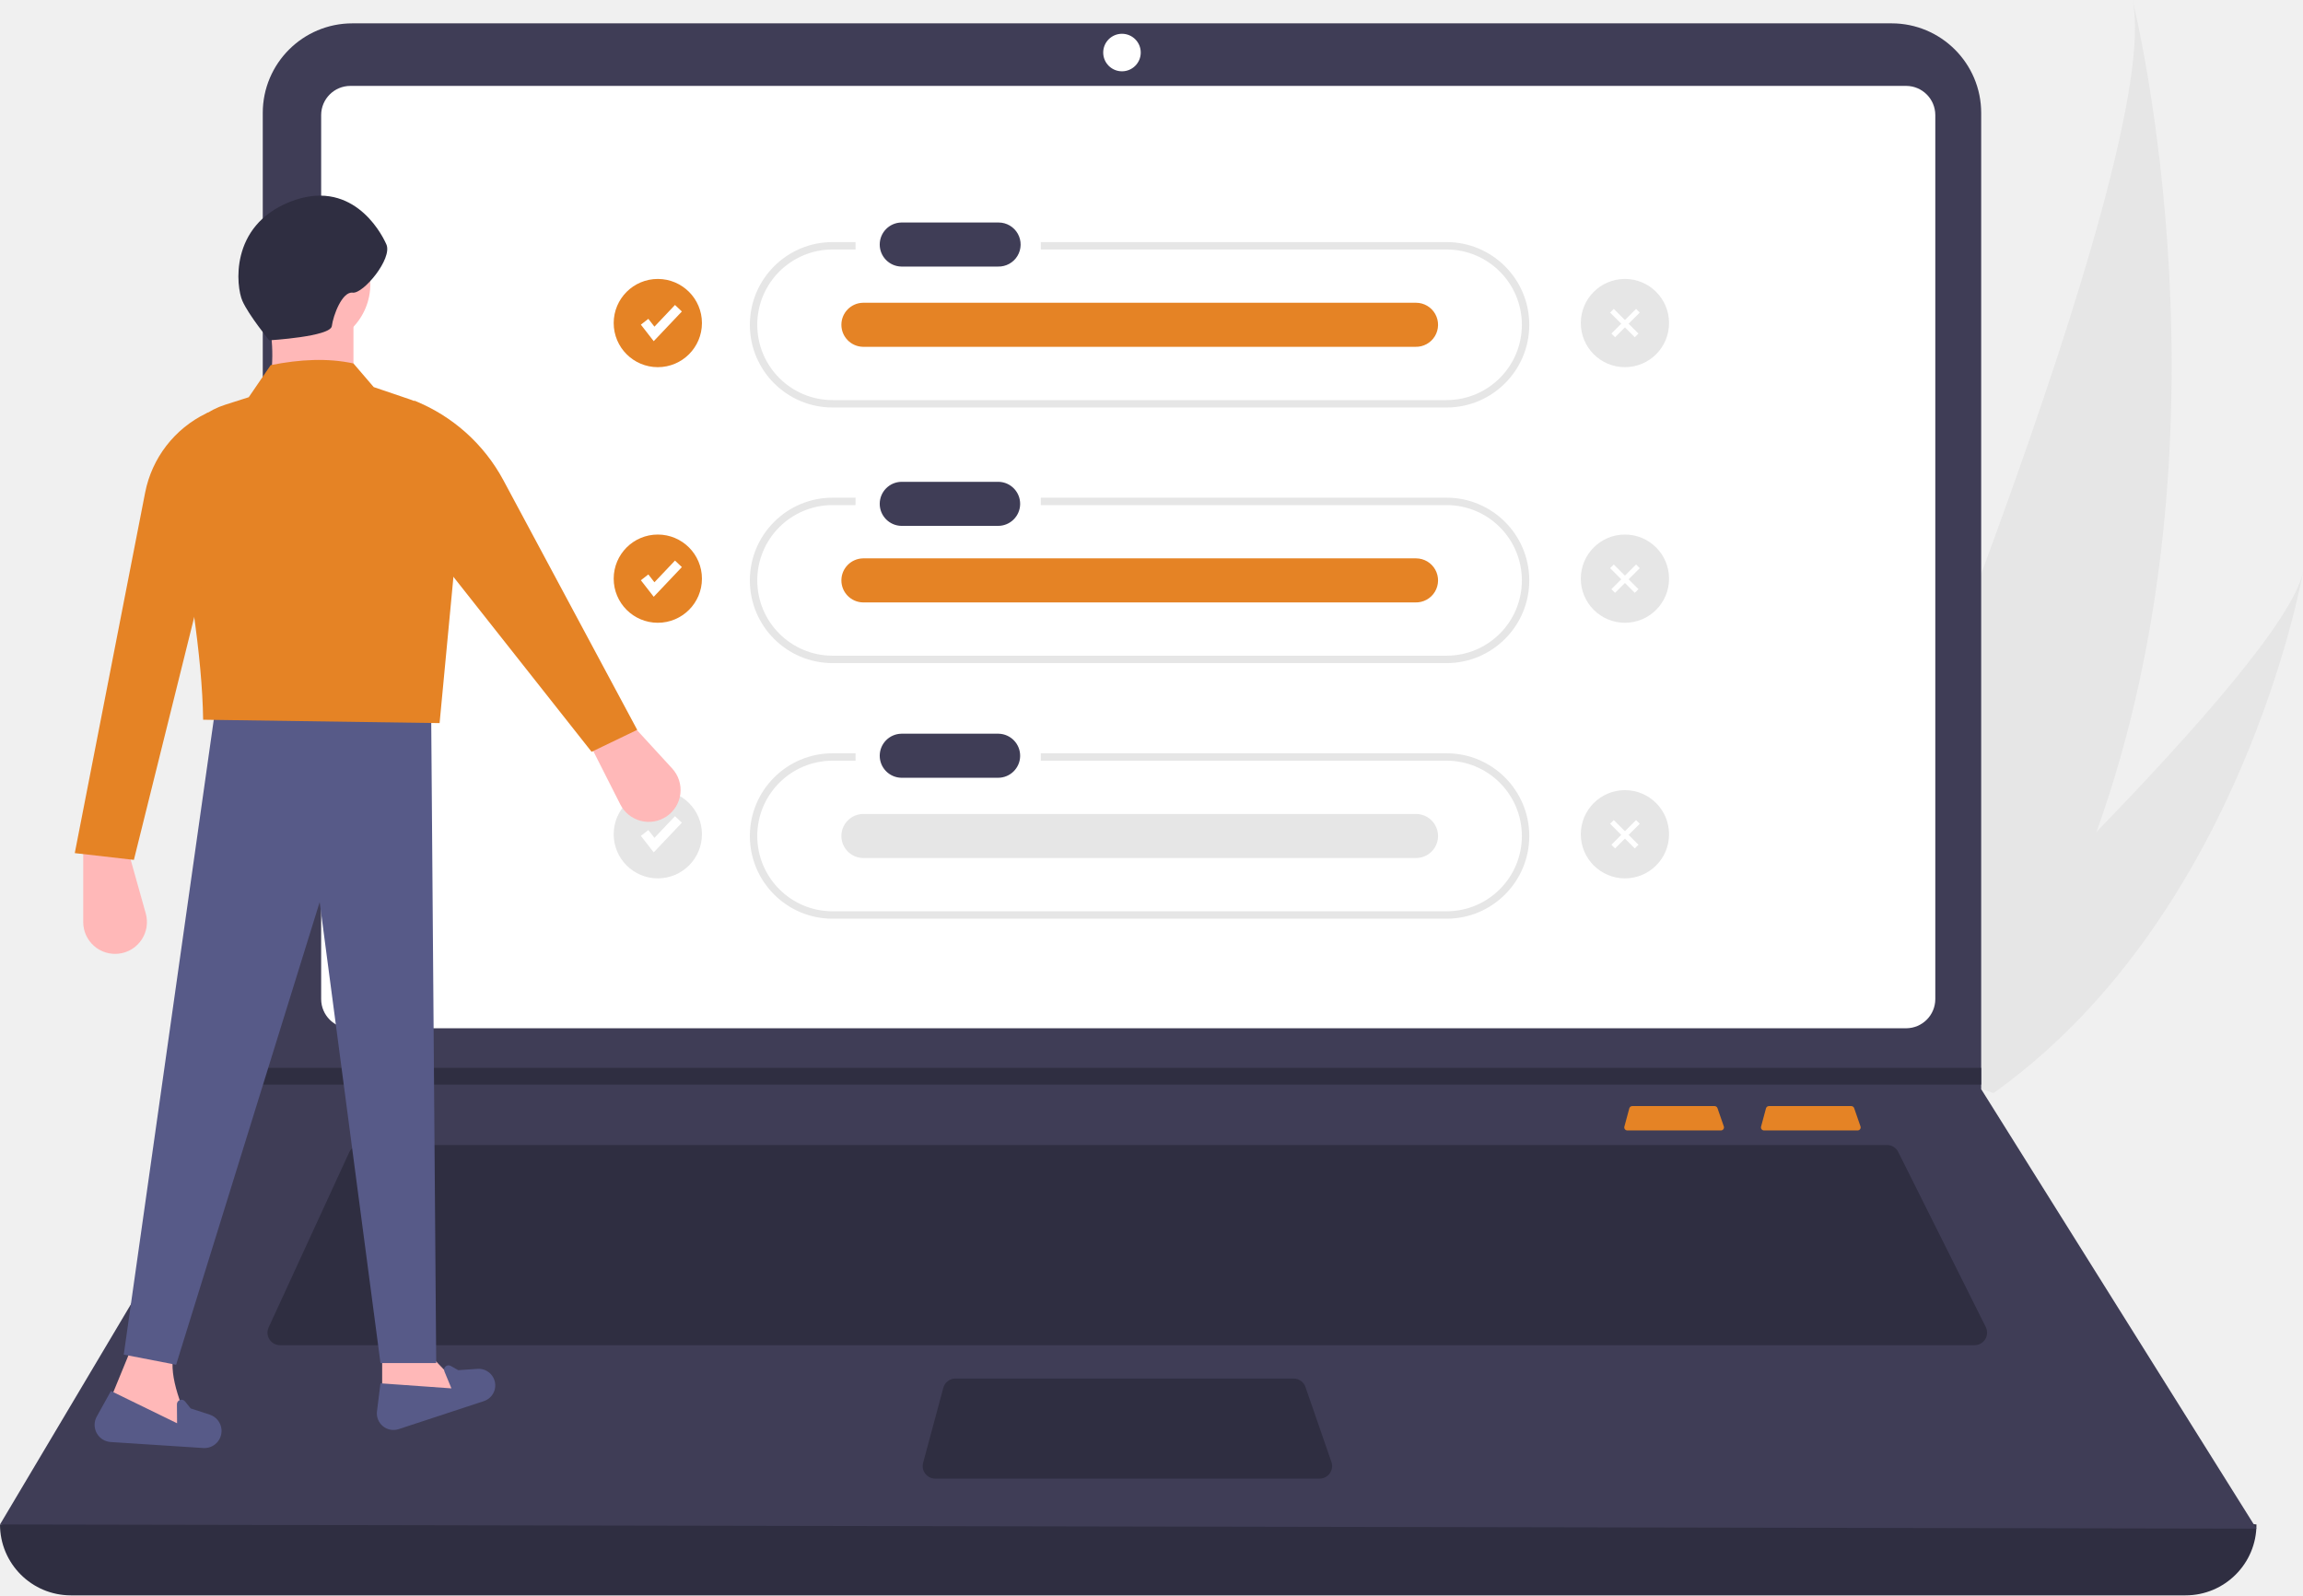
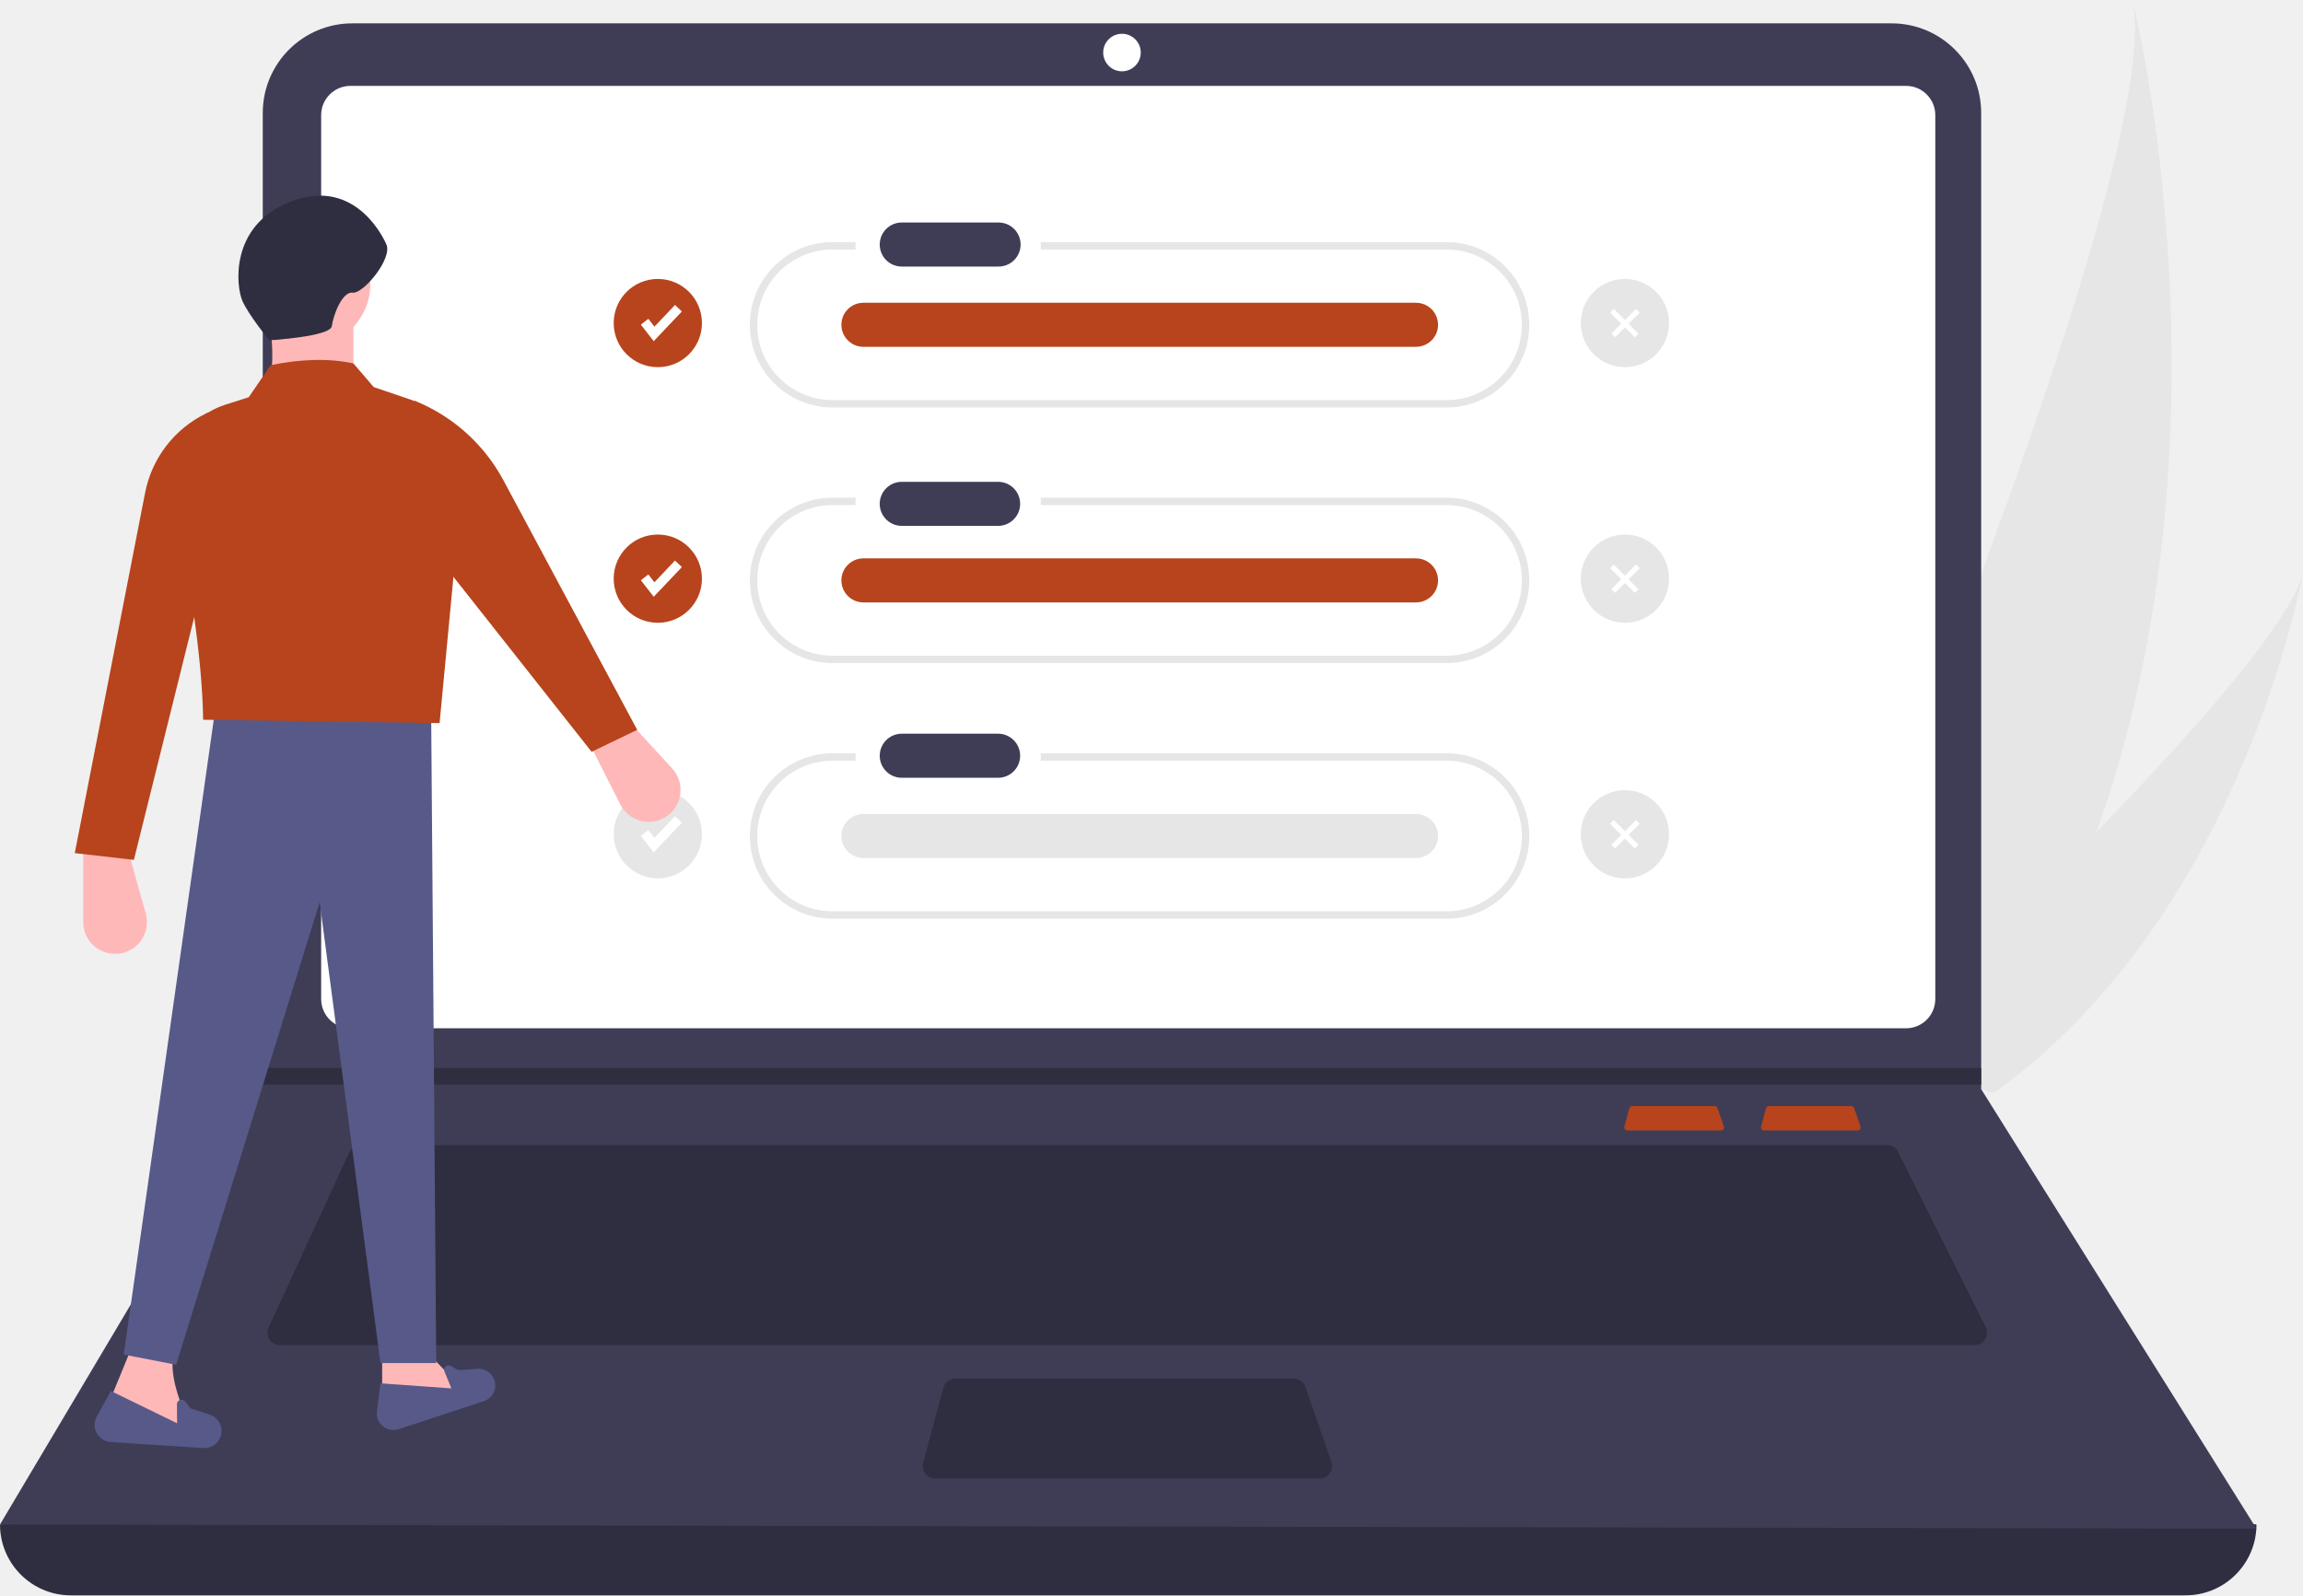
<svg xmlns="http://www.w3.org/2000/svg" id="e947267e-2fd0-4612-8553-18e563890315" data-name="Layer 1" width="808.778" height="560.418" viewBox="0 0 808.778 560.418">
  <path d="M931.874,462.004a348.201,348.201,0,0,1-45.13,86.56c-.438.618-.884,1.223-1.332,1.837L827.663,531.7c.261-.596.546-1.264.85-1.994C846.7,486.687,956.151,224.46,944.529,169.791,945.639,174.28,981.902,322.801,931.874,462.004Z" transform="translate(-195.6108 -169.7909)" fill="#e6e6e6" />
  <path d="M897.885,552.173c-.705.532-1.431,1.057-2.164,1.568l-43.321-14.03c.518-.479,1.121-1.044,1.815-1.681,11.34-10.6,45.03-42.358,77.659-76.025,35.065-36.18,68.914-74.558,72.515-91.249C1003.712,374.564,982.346,490.421,897.885,552.173Z" transform="translate(-195.6108 -169.7909)" fill="#e6e6e6" />
  <path d="M963.145,730.209H220.512a24.901,24.901,0,0,1-24.901-24.901v0q403.807-46.93,792.435,0v0A24.901,24.901,0,0,1,963.145,730.209Z" transform="translate(-195.6108 -169.7909)" fill="#2f2e41" />
  <path d="M988.046,706.773l-792.435-1.465L287.451,550.776l.439-.732V209.472a31.475,31.475,0,0,1,31.478-31.478H859.894A31.475,31.475,0,0,1,891.372,209.472v342.915Z" transform="translate(-195.6108 -169.7909)" fill="#3f3d56" />
  <path d="M318.651,199.966a10.265,10.265,0,0,0-10.253,10.253V520.748a10.265,10.265,0,0,0,10.253,10.253H865.006a10.266,10.266,0,0,0,10.253-10.253V210.219a10.265,10.265,0,0,0-10.253-10.253Z" transform="translate(-195.6108 -169.7909)" fill="#fff" />
  <path d="M322.241,572.015a4.406,4.406,0,0,0-3.992,2.558l-28.299,61.52a4.394,4.394,0,0,0,3.992,6.231H889.053a4.394,4.394,0,0,0,3.929-6.36l-30.76-61.52a4.372,4.372,0,0,0-3.929-2.429Z" transform="translate(-195.6108 -169.7909)" fill="#2f2e41" />
  <circle cx="394.021" cy="18.457" r="6.591" fill="#fff" />
  <path d="M531.137,654.042a4.401,4.401,0,0,0-4.243,3.251l-7.099,26.366a4.394,4.394,0,0,0,4.243,5.537H659.036A4.393,4.393,0,0,0,663.187,683.364l-9.126-26.366a4.397,4.397,0,0,0-4.153-2.957Z" transform="translate(-195.6108 -169.7909)" fill="#2f2e41" />
  <polygon points="695.761 375.126 695.761 380.985 91.84 380.985 92.295 380.253 92.295 375.126 695.761 375.126" fill="#2f2e41" />
  <path d="M703.615,254.83H561.125v2.603H703.615a26.451,26.451,0,0,1,0,52.902H488.003a26.451,26.451,0,0,1,0-52.902h8.057v-2.603h-8.057a29.053,29.053,0,0,0,0,58.107H703.615a29.053,29.053,0,1,0,0-58.107Z" transform="translate(-195.6108 -169.7909)" fill="#e6e6e6" />
  <path d="M703.615,344.619H561.125v2.603H703.615a26.451,26.451,0,0,1,0,52.902H488.003a26.451,26.451,0,0,1,0-52.902h8.057v-2.603h-8.057a29.053,29.053,0,0,0,0,58.107H703.615a29.053,29.053,0,1,0,0-58.107Z" transform="translate(-195.6108 -169.7909)" fill="#e6e6e6" />
  <path d="M703.615,434.407H561.125V437.01H703.615a26.451,26.451,0,1,1,0,52.902H488.003a26.451,26.451,0,0,1,0-52.902h8.057v-2.603h-8.057a29.053,29.053,0,0,0,0,58.107H703.615a29.053,29.053,0,1,0,0-58.107Z" transform="translate(-195.6108 -169.7909)" fill="#e6e6e6" />
  <path id="ab287899-84e3-434f-b92d-b2aaa12c9990" data-name="Path 40" d="M512.144,247.954a7.739,7.739,0,0,0,0,15.475h33.945a7.739,7.739,0,1,0,.254-15.475q-.127-.002-.254,0Z" transform="translate(-195.6108 -169.7909)" fill="#3f3d56" />
  <path id="af2a4b37-a3ed-4662-953e-6f9b285406f1" data-name="Path 40" d="M512.144,339.044a7.739,7.739,0,0,0,0,15.475h33.945a7.739,7.739,0,0,0,.254-15.475q-.127-.002-.254,0Z" transform="translate(-195.6108 -169.7909)" fill="#3f3d56" />
  <path id="ff7e389f-e1f1-4104-a8c8-8a888f7bdbd5" data-name="Path 40" d="M512.144,427.532a7.739,7.739,0,0,0,0,15.475h33.945a7.739,7.739,0,0,0,.254-15.475q-.127-.002-.254,0Z" transform="translate(-195.6108 -169.7909)" fill="#3f3d56" />
-   <path id="ab3f55ca-45f9-4d6f-a8ad-e44fa73330dd" data-name="Path 40" d="M498.68,276.146a7.739,7.739,0,0,0,0,15.475H692.684a7.739,7.739,0,1,0,.254-15.475q-.127-.002-.254,0Z" transform="translate(-195.6108 -169.7909)" fill="#e58325" />
-   <path id="b755e68c-1f13-420d-a9db-7573ff270e8f" data-name="Path 40" d="M498.68,365.935a7.739,7.739,0,0,0,0,15.475H692.684a7.739,7.739,0,1,0,.254-15.475q-.127-.002-.254,0Z" transform="translate(-195.6108 -169.7909)" fill="#e58325" />
+   <path id="ab3f55ca-45f9-4d6f-a8ad-e44fa73330dd" data-name="Path 40" d="M498.68,276.146a7.739,7.739,0,0,0,0,15.475H692.684a7.739,7.739,0,1,0,.254-15.475q-.127-.002-.254,0Z" transform="translate(-195.6108 -169.7909)" fill="#b7441c" />
+   <path id="b755e68c-1f13-420d-a9db-7573ff270e8f" data-name="Path 40" d="M498.68,365.935a7.739,7.739,0,0,0,0,15.475H692.684a7.739,7.739,0,1,0,.254-15.475q-.127-.002-.254,0Z" transform="translate(-195.6108 -169.7909)" fill="#b7441c" />
  <path id="f0f56a0b-ed67-4282-9bfe-4d2fc6a8304e" data-name="Path 40" d="M498.68,455.723a7.739,7.739,0,0,0,0,15.475H692.684a7.739,7.739,0,1,0,.254-15.475q-.127-.002-.254,0Z" transform="translate(-195.6108 -169.7909)" fill="#e6e6e6" />
-   <circle cx="231.015" cy="113.483" r="15.495" fill="#e58325" />
+   <circle cx="231.015" cy="113.483" r="15.495" fill="#b7441c" />
  <polygon points="229.577 119.849 225.063 114.045 227.688 112.003 229.826 114.751 237.046 107.129 239.461 109.417 229.577 119.849" fill="#fff" />
-   <circle cx="231.015" cy="203.272" r="15.495" fill="#e58325" />
+   <circle cx="231.015" cy="203.272" r="15.495" fill="#b7441c" />
  <polygon points="229.577 209.638 225.063 203.834 227.688 201.792 229.826 204.54 237.046 196.918 239.461 199.206 229.577 209.638" fill="#fff" />
  <circle cx="231.015" cy="293.06" r="15.495" fill="#e6e6e6" />
  <circle cx="570.65" cy="113.483" r="15.495" fill="#e6e6e6" />
  <circle cx="570.65" cy="203.272" r="15.495" fill="#e6e6e6" />
  <circle cx="570.65" cy="293.06" r="15.495" fill="#e6e6e6" />
  <polygon points="229.577 299.427 225.063 293.623 227.688 291.581 229.826 294.329 237.046 286.707 239.461 288.994 229.577 299.427" fill="#fff" />
  <rect x="765.121" y="277.147" width="1.824" height="12.254" transform="translate(-171.5497 454.8453) rotate(-45)" fill="#fff" />
  <rect x="760.362" y="282.362" width="12.254" height="1.824" transform="translate(-171.4161 455.1678) rotate(-45)" fill="#fff" />
  <rect x="765.121" y="366.936" width="1.824" height="12.254" transform="translate(-235.0399 481.1438) rotate(-45)" fill="#fff" />
  <rect x="760.362" y="372.151" width="12.254" height="1.824" transform="translate(-234.9064 481.4663) rotate(-45)" fill="#fff" />
  <rect x="765.121" y="456.725" width="1.824" height="12.254" transform="translate(-298.5302 507.4424) rotate(-45)" fill="#fff" />
  <rect x="760.362" y="461.939" width="12.254" height="1.824" transform="translate(-298.3966 507.7648) rotate(-45)" fill="#fff" />
  <path d="M429.606,456.644l0,0a11.189,11.189,0,0,0,2.072-16.896l-14.875-16.215-14.288,7.234,10.936,21.599A11.189,11.189,0,0,0,429.606,456.644Z" transform="translate(-195.6108 -169.7909)" fill="#ffb8b8" />
  <path d="M237.317,504.799h0a11.189,11.189,0,0,0,9.48-14.138l-5.947-21.186H224.836v24.209A11.189,11.189,0,0,0,237.317,504.799Z" transform="translate(-195.6108 -169.7909)" fill="#ffb8b8" />
  <polygon points="134.211 494.829 164.462 490.084 152.006 477.034 134.211 477.034 134.211 494.829" fill="#ffb8b8" />
  <path d="M232.547,665.806l31.437,8.304c-5.79-12.011-9.356-22.639-7.118-29.657l-14.829-1.779Z" transform="translate(-195.6108 -169.7909)" fill="#ffb8b8" />
  <polygon points="43.46 475.848 61.848 479.407 112.265 316.886 133.618 478.814 153.192 478.814 151.412 249.861 75.49 249.861 43.46 475.848" fill="#575a88" />
  <path d="M335.613,671.822l29.922-9.843a5.819,5.819,0,0,0,3.387-8.131h0a5.819,5.819,0,0,0-5.597-3.204l-6.788.459-2.66-1.497a1.547,1.547,0,0,0-2.19,1.938l2.453,5.957-24.912-1.779-1.229,9.833A5.835,5.835,0,0,0,335.613,671.822Z" transform="translate(-195.6108 -169.7909)" fill="#575a88" />
  <path d="M234.479,676.347l32.527,2.109a6.022,6.022,0,0,0,6.392-6.497h0a6.022,6.022,0,0,0-4.136-5.237l-6.693-2.182-1.975-2.465a1.601,1.601,0,0,0-2.85,1.014l.054,6.667-23.228-11.331-4.978,8.965A6.038,6.038,0,0,0,234.479,676.347Z" transform="translate(-195.6108 -169.7909)" fill="#575a88" />
  <circle cx="108.113" cy="99.796" r="21.946" fill="#ffb8b8" />
  <path d="M289.488,309.92h30.25v-29.064H289.488C291.988,289.832,291.665,299.612,289.488,309.92Z" transform="translate(-195.6108 -169.7909)" fill="#ffb8b8" />
-   <path d="M266.949,422.617l83.04,1.186,8.304-87.73a27.397,27.397,0,0,0-18.587-25.942l-12.85-4.364-7.118-8.304c-8.986-1.942-18.764-1.471-29.064.593l-7.711,11.27-8.303,2.65A27.312,27.312,0,0,0,255.663,338.763C261.842,370.677,266.646,400.338,266.949,422.617Z" transform="translate(-195.6108 -169.7909)" fill="#e58325" />
-   <path d="M221.87,469.476l20.76,2.373,23.726-95.496,2.373-61.687-.7.339A39.291,39.291,0,0,0,246.578,342.848Z" transform="translate(-195.6108 -169.7909)" fill="#e58325" />
-   <path d="M403.372,433.887l16.015-7.711-46.973-87.651a61.413,61.413,0,0,0-31.321-28.012h0l8.897,55.755Z" transform="translate(-195.6108 -169.7909)" fill="#e58325" />
+   <path d="M266.949,422.617l83.04,1.186,8.304-87.73a27.397,27.397,0,0,0-18.587-25.942l-12.85-4.364-7.118-8.304c-8.986-1.942-18.764-1.471-29.064.593l-7.711,11.27-8.303,2.65A27.312,27.312,0,0,0,255.663,338.763C261.842,370.677,266.646,400.338,266.949,422.617Z" transform="translate(-195.6108 -169.7909)" fill="#b7441c" />
+   <path d="M221.87,469.476l20.76,2.373,23.726-95.496,2.373-61.687-.7.339A39.291,39.291,0,0,0,246.578,342.848Z" transform="translate(-195.6108 -169.7909)" fill="#b7441c" />
+   <path d="M403.372,433.887l16.015-7.711-46.973-87.651a61.413,61.413,0,0,0-31.321-28.012h0l8.897,55.755Z" transform="translate(-195.6108 -169.7909)" fill="#b7441c" />
  <path d="M290.16,289.339s21.52-1.276,21.986-4.999,3.608-12.214,7.33-11.748,14.038-11.943,11.829-16.945-12.637-23.419-33.926-14.931-18.849,29.776-16.64,34.779S290.16,289.339,290.16,289.339Z" transform="translate(-195.6108 -169.7909)" fill="#2f2e41" />
-   <path d="M816.83,558.338a1.072,1.072,0,0,0-1.033.792l-1.729,6.42a1.07,1.07,0,0,0,1.033,1.348H847.975a1.07,1.07,0,0,0,1.011-1.42l-2.222-6.42a1.071,1.071,0,0,0-1.011-.72Z" transform="translate(-195.6108 -169.7909)" fill="#e58325" />
-   <path d="M768.83,558.338a1.072,1.072,0,0,0-1.033.792l-1.729,6.42a1.07,1.07,0,0,0,1.033,1.348H799.975a1.07,1.07,0,0,0,1.011-1.42l-2.222-6.42a1.071,1.071,0,0,0-1.011-.72Z" transform="translate(-195.6108 -169.7909)" fill="#e58325" />
+   <path d="M816.83,558.338a1.072,1.072,0,0,0-1.033.792l-1.729,6.42a1.07,1.07,0,0,0,1.033,1.348H847.975a1.07,1.07,0,0,0,1.011-1.42l-2.222-6.42a1.071,1.071,0,0,0-1.011-.72Z" transform="translate(-195.6108 -169.7909)" fill="#b7441c" />
+   <path d="M768.83,558.338a1.072,1.072,0,0,0-1.033.792l-1.729,6.42a1.07,1.07,0,0,0,1.033,1.348H799.975a1.07,1.07,0,0,0,1.011-1.42l-2.222-6.42a1.071,1.071,0,0,0-1.011-.72Z" transform="translate(-195.6108 -169.7909)" fill="#b7441c" />
</svg>
